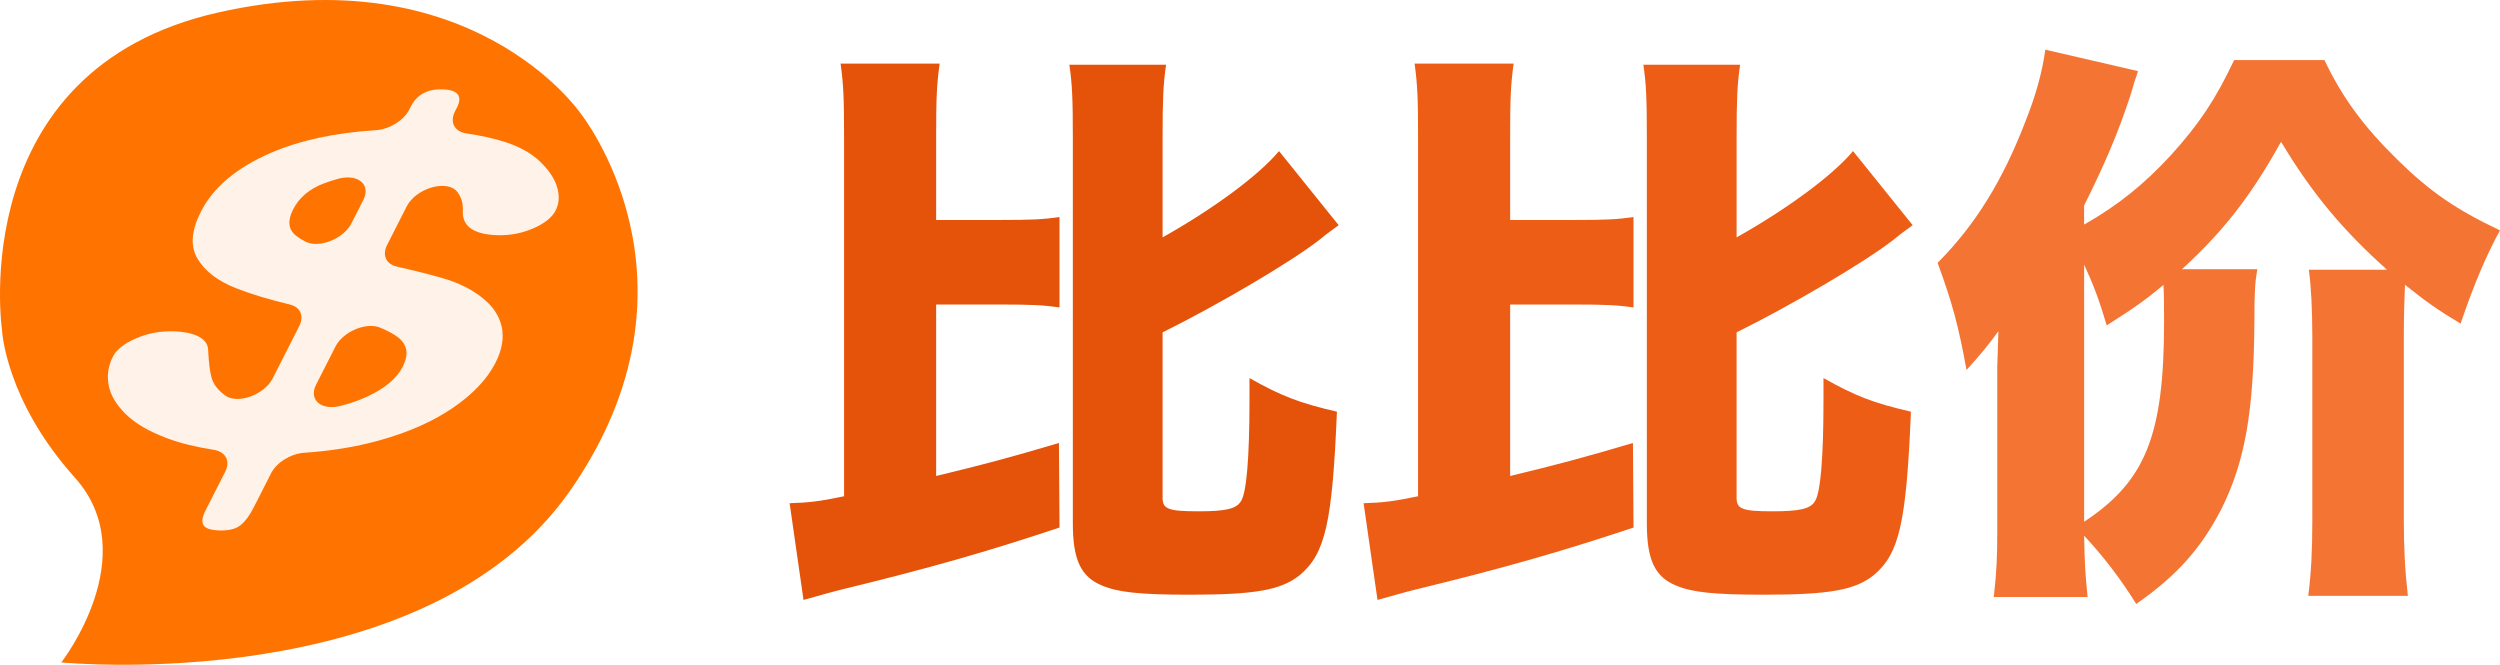
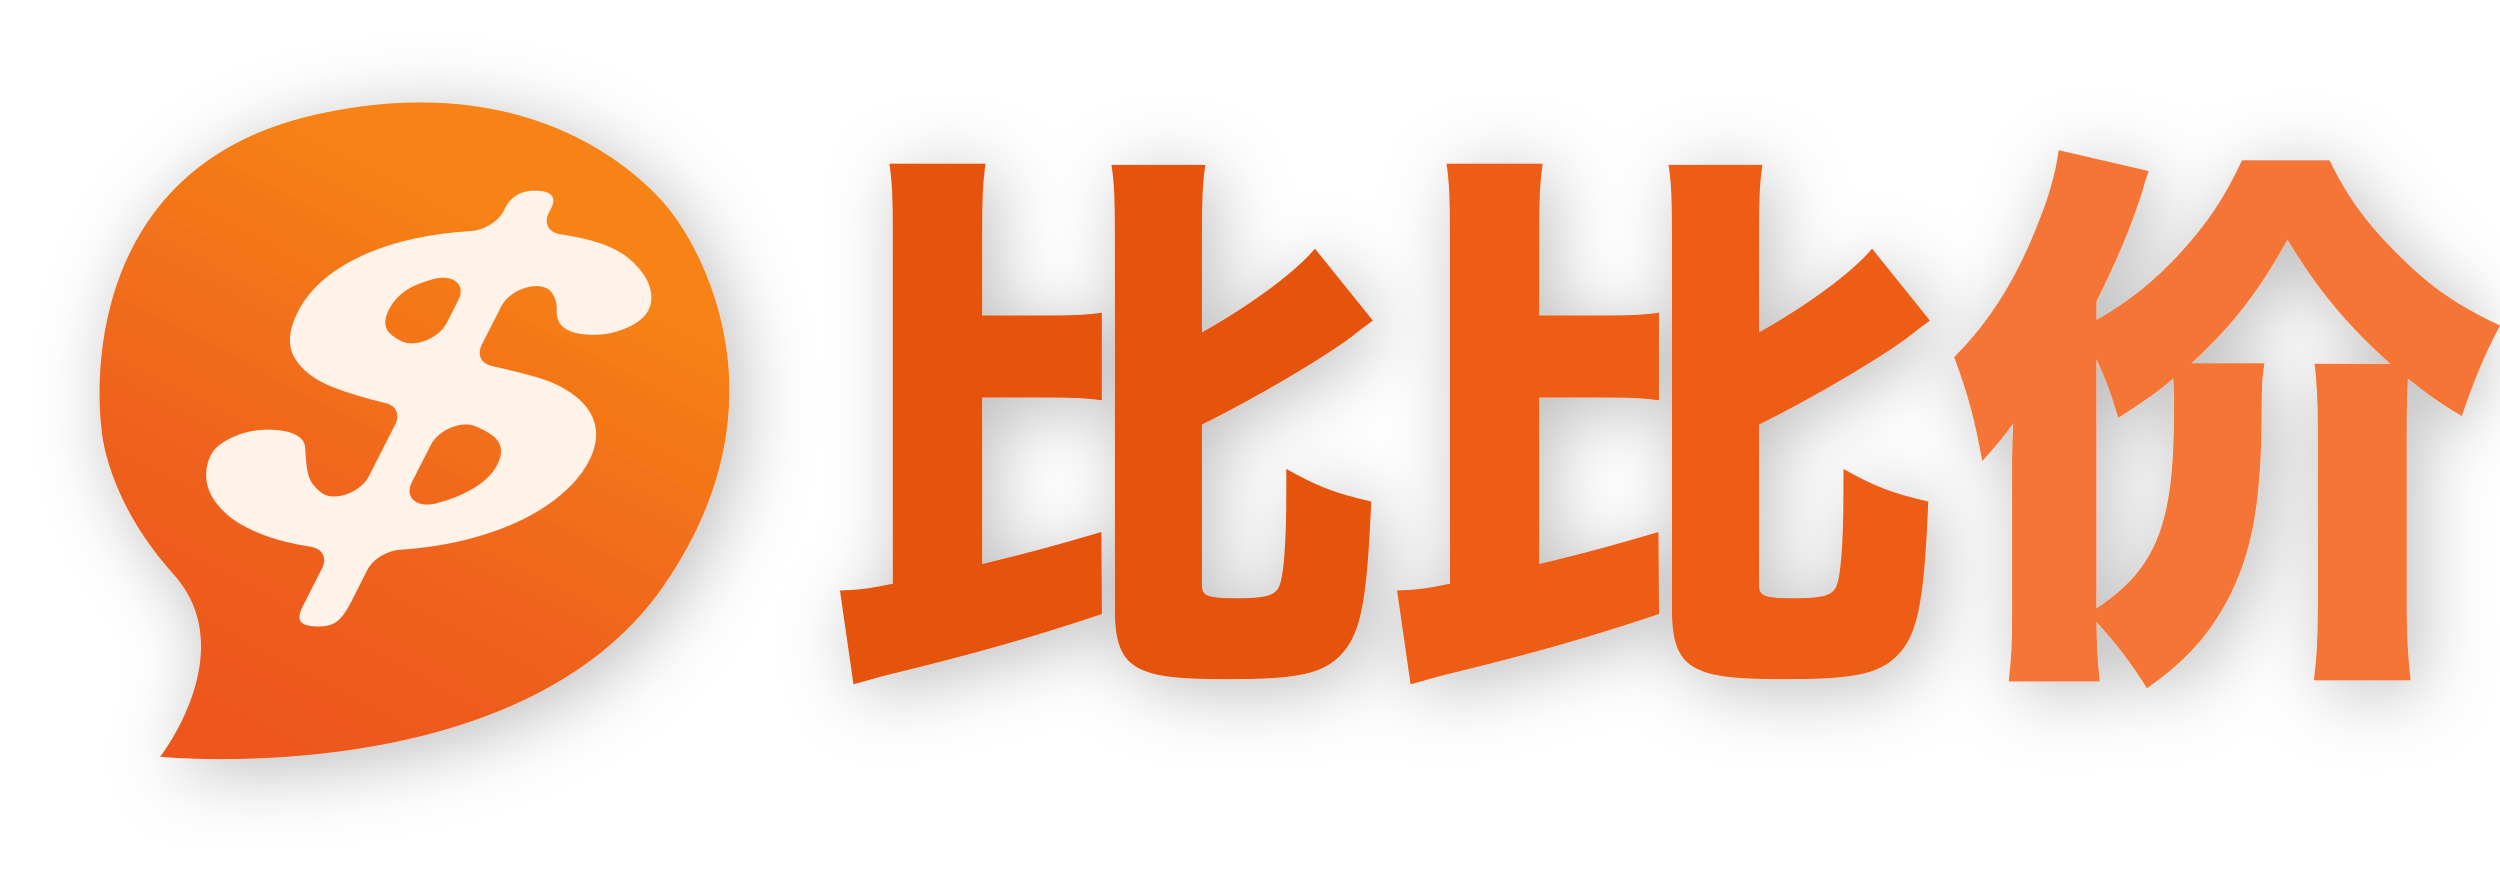
- <svg xmlns="http://www.w3.org/2000/svg" id="_图层_2" data-name="图层 2" viewBox="0 0 1730.9 460.26">
+ <svg xmlns="http://www.w3.org/2000/svg" id="_图层_2" data-name="图层 2" viewBox="0 0 679.15 240">
  <defs>
    <style>
      .cls-1 {
-         fill: none;
+         filter: url(#drop-shadow-1);
      }

      .cls-2 {
        fill: #e5530a;
      }

      .cls-3 {
        fill: #ed5d15;
      }

      .cls-4 {
        fill: #f47434;
      }

      .cls-5 {
        fill: #fff2e9;
      }

      .cls-6 {
-         fill: #ff7300;
+         fill: url(#_未命名的渐变_35);
+         filter: url(#drop-shadow-2);
      }
    </style>
+     <filter id="drop-shadow-1" x="201" y="13" width="512" height="207" filterUnits="userSpaceOnUse">
+       <feOffset dx="3" dy="3" />
+       <feGaussianBlur result="blur" stdDeviation="10" />
+       <feFlood flood-color="#000" flood-opacity=".26" />
+       <feComposite in2="blur" operator="in" />
+       <feComposite in="SourceGraphic" />
+     </filter>
+     <linearGradient id="_未命名的渐变_35" data-name="未命名的渐变 35" x1="65.02" y1="196.24" x2="137.53" y2="58.12" gradientUnits="userSpaceOnUse">
+       <stop offset="0" stop-color="#ed571d" />
+       <stop offset=".31" stop-color="#ef5f1c" />
+       <stop offset=".81" stop-color="#f47819" />
+       <stop offset="1" stop-color="#f78319" />
+     </linearGradient>
+     <filter id="drop-shadow-2" x="0" y="0" width="232" height="240" filterUnits="userSpaceOnUse">
+       <feOffset dx="3" dy="3" />
+       <feGaussianBlur result="blur-2" stdDeviation="10" />
+       <feFlood flood-color="#000" flood-opacity=".26" />
+       <feComposite in2="blur-2" operator="in" />
+       <feComposite in="SourceGraphic" />
+     </filter>
  </defs>
  <g id="_图层_1-2" data-name="图层 1">
-     <rect class="cls-1" x="697.17" y="126.18" width="112.95" height="0" />
-     <path class="cls-6" d="M42.44,458.64s252.97,24.8,352.88-119.75,6.38-260.76,6.38-260.76c0,0-75.11-109.12-250.84-69.44C-24.87,48.37,1.39,228.51,1.39,228.51c0,0,2.12,48.31,50.46,102.2,48.34,53.89-9.41,127.94-9.41,127.94Z" />
-     <path class="cls-5" d="M316.31,74.57l-1.31,2.58c-3.79,7.46-.38,13.99,7.97,15.23,10.76,1.6,20.02,3.7,27.77,6.28,11.09,3.7,19.71,9.02,25.85,15.96,4.94,5.3,8.09,10.68,9.47,16.16,1.37,5.48.93,10.44-1.33,14.88-2.51,4.94-7.73,9.11-15.64,12.51-7.92,3.4-16.21,4.95-24.88,4.66-16.34-.56-24.26-6.15-23.77-16.79.3-4.87-.89-9.16-3.56-12.86-6.74-9.31-28.71-3.2-35.32,9.79l-13.53,26.61c-3.58,7.04-.75,13.31,6.76,15.01,12.94,2.93,23.53,5.61,31.77,8.02,10.85,3.19,19.77,7.56,26.78,13.13,7.57,5.79,12.23,12.56,13.97,20.31,1.74,7.75.33,16.12-4.24,25.11-5.73,11.27-15.55,21.66-29.46,31.19-13.92,9.53-31.12,17.11-51.62,22.75-15.92,4.38-33.02,7.16-51.31,8.37-9.32.61-19.18,6.71-22.98,14.19l-11.88,23.37c-2.96,5.83-6.08,10.05-9.35,12.65-3.27,2.6-8.16,3.79-14.66,3.57-6-.2-9.66-1.44-10.97-3.69-1.31-2.26-.81-5.66,1.5-10.2l13.56-26.69c3.79-7.45.37-13.93-7.93-15.23-12.45-1.95-23.21-4.62-32.28-8-12.48-4.65-22.02-10.22-28.63-16.73-6.61-6.51-10.56-13.18-11.83-20.01-1.28-6.83-.28-13.45,2.98-19.88,2.41-4.74,7.71-8.91,15.89-12.5,8.18-3.59,16.94-5.23,26.28-4.91,7.5.26,13.31,1.51,17.42,3.76,4.11,2.25,6.21,5.29,6.31,9.11.38,8.26,1.15,14.59,2.3,19,1.15,4.41,4.2,8.51,9.14,12.3.05.04.1.08.15.11,8.55,6.45,27.24-.2,33.07-11.67l18.41-36.23c3.53-6.95.83-13.18-6.51-14.95-14.78-3.57-27.16-7.32-37.15-11.25-12.72-5.01-21.63-11.82-26.75-20.44-5.12-8.62-4.36-19.45,2.27-32.5,8.64-17,24.85-30.62,48.62-40.87,20.06-8.65,44.26-13.86,72.61-15.64,9.36-.59,19.28-6.75,23.1-14.27l1.06-2.08c4.22-8.3,11.58-12.27,22.08-11.92s13.94,4.6,9.82,12.7ZM243.33,154.61l8.28-16.29c5.44-10.7-4.02-18.34-17.9-14.43-3.48.98-6.72,2.04-9.71,3.19-9.9,3.79-16.92,9.78-21.09,17.98-3.97,7.81-3.3,13.84,2,18.09,1.74,1.39,3.91,2.76,6.51,4.11,9.45,4.88,26.42-1.84,31.91-12.64ZM232.27,239.93l-13.43,26.42c-5.28,10.38,3.47,18.08,16.93,14.68,6.79-1.71,12.98-3.88,18.59-6.5,12.23-5.71,20.38-12.58,24.45-20.58,4.37-8.6,3.29-15.39-3.24-20.39-3.1-2.37-7.24-4.62-12.4-6.73-9.72-3.98-25.66,2.78-30.9,13.1Z" />
-     <g>
-       <path class="cls-2" d="M648.15,329.55c31.68-7.62,51.33-12.83,85.02-22.86l.4,58.55c-50.53,16.84-89.83,28.07-150.78,42.91-6.82,1.6-20.45,5.61-26.47,7.22l-9.62-66.97c13.23-.4,20.45-1.2,37.7-4.81V94.15c0-25.66-.4-35.69-2.41-50.13h68.57c-2.01,14.84-2.41,24.06-2.41,50.13v58.15h44.91c21.25,0,29.27-.4,40.5-2.01v62.56c-11.23-1.6-19.25-2.01-40.5-2.01h-44.91v118.7h0ZM804.94,344.79c0,7.62,4.01,9.22,24.86,9.22,18.45,0,26.07-1.6,29.27-6.82,4.01-5.61,6.02-30.48,6.02-70.18v-15.24c22.06,12.43,34.49,17.24,60.55,23.26-3.21,76.99-8.02,98.25-25.66,113.09-12.83,10.43-30.88,13.63-76.19,13.63-34.09,0-49.73-1.6-60.95-6.42-14.44-6.02-20.05-17.64-20.05-42.91V94.96c0-26.07-.4-36.49-2.41-50.13h66.97c-2.01,13.63-2.41,24.46-2.41,50.13v69.38c35.69-20.05,66.97-43.31,80.6-59.75l41.3,51.33c-3.61,2.81-6.42,4.41-13.23,10.03-18.85,14.84-69.78,44.91-108.68,64.16v114.69h0Z" />
-       <path class="cls-3" d="M1045.56,329.55c31.68-7.62,51.33-12.83,85.02-22.86l.4,58.55c-50.53,16.84-89.83,28.07-150.78,42.91-6.82,1.6-20.45,5.61-26.47,7.22l-9.62-66.97c13.23-.4,20.45-1.2,37.7-4.81V94.15c0-25.66-.4-35.69-2.41-50.13h68.57c-2.01,14.84-2.41,24.06-2.41,50.13v58.15h44.91c21.25,0,29.27-.4,40.5-2.01v62.56c-11.23-1.6-19.25-2.01-40.5-2.01h-44.91v118.7h0ZM1202.36,344.79c0,7.62,4.01,9.22,24.86,9.22,18.45,0,26.07-1.6,29.27-6.82,4.01-5.61,6.02-30.48,6.02-70.18v-15.24c22.06,12.43,34.49,17.24,60.55,23.26-3.21,76.99-8.02,98.25-25.66,113.09-12.83,10.43-30.88,13.63-76.19,13.63-34.09,0-49.73-1.6-60.95-6.42-14.44-6.02-20.05-17.64-20.05-42.91V94.96c0-26.07-.4-36.49-2.41-50.13h66.97c-2.01,13.63-2.41,24.46-2.41,50.13v69.38c35.69-20.05,66.97-43.31,80.6-59.75l41.3,51.33c-3.61,2.81-6.42,4.41-13.23,10.03-18.85,14.84-69.78,44.91-108.68,64.16v114.69Z" />
-       <path class="cls-4" d="M1562.87,186.39c-1.6,9.22-2.01,16.04-2.01,35.69-.4,62.96-6.42,97.85-23.26,131.13-14.04,26.87-30.48,45.31-58.55,64.96-11.23-18.05-22.46-32.48-36.09-47.32.4,20.05.8,26.47,2.41,42.51h-64.96c2.01-18.05,2.41-27.27,2.41-45.72v-113.49c.27-10.16.53-18.45.8-24.86-7.62,10.43-11.23,14.84-22.06,26.87-5.61-30.48-9.62-45.72-20.05-74.19,26.07-26.07,45.31-57.35,60.95-98.25,7.22-18.05,11.63-34.49,13.63-49.32l64.16,14.84c-.53,1.87-1.47,4.68-2.81,8.42,0,.8-1.2,4.01-2.81,9.62-8.42,25.26-17.24,46.12-31.68,74.99v13.23c23.26-13.23,41.3-27.67,60.15-48.12,19.25-21.25,30.88-38.5,43.71-65.77h62.56c12.43,26.07,26.87,45.72,50.53,68.97,22.46,22.06,40.5,34.49,70.98,48.92-9.22,16.84-18.05,37.29-27.27,64.56-16.04-9.62-22.86-14.44-38.5-26.87-.4,10.03-.8,20.45-.8,37.29v124.72c0,20.85.8,35.69,2.81,53.34h-68.97c2.01-16.04,2.81-30.88,2.81-52.53v-126.32c0-18.85-.8-35.29-2.41-46.92h54.14c-30.48-27.27-51.73-52.53-73.39-88.62-20.85,37.7-40.1,62.16-68.57,88.22h52.13ZM1442.97,361.23c42.51-28.07,55.34-59.75,55.34-138.35,0-11.63,0-16.84-.4-25.66-12.83,10.83-20.45,16.04-39.3,28.07-5.21-17.64-9.22-28.07-15.64-42.11v178.05Z" />
+     <g class="cls-1">
+       <path class="cls-2" d="M266.82,153.21c12.06-2.9,19.55-4.89,32.38-8.7l.15,22.3c-19.24,6.41-34.21,10.69-57.42,16.34-2.6.61-7.79,2.14-10.08,2.75l-3.67-25.5c5.04-.15,7.79-.46,14.36-1.83V63.56c0-9.77-.15-13.59-.92-19.09h26.11c-.76,5.65-.92,9.16-.92,19.09v22.14h17.1c8.09,0,11.15-.15,15.42-.76v23.82c-4.28-.61-7.33-.76-15.42-.76h-17.1v45.2h0ZM326.53,159.01c0,2.9,1.53,3.51,9.47,3.51,7.02,0,9.93-.61,11.15-2.6,1.53-2.14,2.29-11.61,2.29-26.73v-5.8c8.4,4.73,13.13,6.57,23.06,8.86-1.22,29.32-3.05,37.42-9.77,43.07-4.89,3.97-11.76,5.19-29.02,5.19-12.98,0-18.94-.61-23.21-2.44-5.5-2.29-7.64-6.72-7.64-16.34V63.87c0-9.93-.15-13.9-.92-19.09h25.5c-.76,5.19-.92,9.32-.92,19.09v26.42c13.59-7.64,25.5-16.49,30.7-22.75l15.73,19.55c-1.37,1.07-2.44,1.68-5.04,3.82-7.18,5.65-26.57,17.1-41.39,24.43v43.68h0Z" />
+       <path class="cls-3" d="M418.16,153.21c12.06-2.9,19.55-4.89,32.38-8.7l.15,22.3c-19.24,6.41-34.21,10.69-57.42,16.34-2.6.61-7.79,2.14-10.08,2.75l-3.67-25.5c5.04-.15,7.79-.46,14.36-1.83V63.56c0-9.77-.15-13.59-.92-19.09h26.11c-.76,5.65-.92,9.16-.92,19.09v22.14h17.1c8.09,0,11.15-.15,15.42-.76v23.82c-4.28-.61-7.33-.76-15.42-.76h-17.1v45.2h0ZM477.87,159.01c0,2.9,1.53,3.51,9.47,3.51,7.02,0,9.93-.61,11.15-2.6,1.53-2.14,2.29-11.61,2.29-26.73v-5.8c8.4,4.73,13.13,6.57,23.06,8.86-1.22,29.32-3.05,37.42-9.77,43.07-4.89,3.97-11.76,5.19-29.02,5.19-12.98,0-18.94-.61-23.21-2.44-5.5-2.29-7.64-6.72-7.64-16.34V63.87c0-9.93-.15-13.9-.92-19.09h25.5c-.76,5.19-.92,9.32-.92,19.09v26.42c13.59-7.64,25.5-16.49,30.7-22.75l15.73,19.55c-1.37,1.07-2.44,1.68-5.04,3.82-7.18,5.65-26.57,17.1-41.39,24.43v43.68Z" />
+       <path class="cls-4" d="M615.16,98.69c-.61,3.51-.76,6.11-.76,13.59-.15,23.98-2.44,37.26-8.86,49.94-5.35,10.23-11.61,17.26-22.3,24.74-4.28-6.87-8.55-12.37-13.74-18.02.15,7.64.31,10.08.92,16.19h-24.74c.76-6.87.92-10.38.92-17.41v-43.22c.1-3.87.2-7.02.31-9.47-2.9,3.97-4.28,5.65-8.4,10.23-2.14-11.61-3.67-17.41-7.64-28.25,9.93-9.93,17.26-21.84,23.21-37.42,2.75-6.87,4.43-13.13,5.19-18.78l24.43,5.65c-.2.71-.56,1.78-1.07,3.21,0,.31-.46,1.53-1.07,3.67-3.21,9.62-6.57,17.56-12.06,28.56v5.04c8.86-5.04,15.73-10.54,22.91-18.33,7.33-8.09,11.76-14.66,16.65-25.05h23.82c4.73,9.93,10.23,17.41,19.24,26.27,8.55,8.4,15.42,13.13,27.03,18.63-3.51,6.41-6.87,14.2-10.38,24.59-6.11-3.67-8.7-5.5-14.66-10.23-.15,3.82-.31,7.79-.31,14.2v47.49c0,7.94.31,13.59,1.07,20.31h-26.27c.76-6.11,1.07-11.76,1.07-20.01v-48.11c0-7.18-.31-13.44-.92-17.87h20.62c-11.61-10.38-19.7-20.01-27.95-33.75-7.94,14.36-15.27,23.67-26.11,33.6h19.85ZM569.5,165.27c16.19-10.69,21.07-22.75,21.07-52.69,0-4.43,0-6.41-.15-9.77-4.89,4.12-7.79,6.11-14.97,10.69-1.99-6.72-3.51-10.69-5.96-16.04v67.81Z" />
    </g>
+     <path class="cls-6" d="M43.48,205.6s98.06,9.61,136.78-46.42c38.73-56.03,2.47-101.08,2.47-101.08,0,0-29.11-42.3-97.23-26.92C17.38,46.57,27.57,116.4,27.57,116.4c0,0,.82,18.73,19.56,39.61,18.74,20.89-3.65,49.59-3.65,49.59Z" />
+     <path class="cls-5" d="M149.63,56.73l-.51,1c-1.47,2.89-.15,5.42,3.09,5.91,4.17.62,7.76,1.43,10.76,2.43,4.3,1.43,7.64,3.5,10.02,6.19,1.91,2.05,3.14,4.14,3.67,6.26.53,2.12.36,4.05-.52,5.77-.97,1.92-3,3.53-6.06,4.85-3.07,1.32-6.28,1.92-9.64,1.81-6.33-.22-9.4-2.39-9.21-6.51.12-1.89-.34-3.55-1.38-4.99-2.61-3.61-11.13-1.24-13.69,3.8l-5.24,10.32c-1.39,2.73-.29,5.16,2.62,5.82,5.01,1.14,9.12,2.17,12.32,3.11,4.2,1.23,7.66,2.93,10.38,5.09,2.93,2.24,4.74,4.87,5.42,7.87.67,3,.13,6.25-1.64,9.73-2.22,4.37-6.03,8.4-11.42,12.09-5.39,3.69-12.06,6.63-20.01,8.82-6.17,1.7-12.8,2.78-19.89,3.24-3.61.24-7.44,2.6-8.91,5.5l-4.6,9.06c-1.15,2.26-2.36,3.89-3.63,4.9-1.27,1.01-3.16,1.47-5.68,1.38-2.33-.08-3.74-.56-4.25-1.43-.51-.88-.31-2.19.58-3.96l5.26-10.35c1.47-2.89.14-5.4-3.07-5.9-4.82-.76-9-1.79-12.51-3.1-4.84-1.8-8.54-3.96-11.1-6.49-2.56-2.52-4.09-5.11-4.59-7.76-.5-2.65-.11-5.22,1.16-7.71.93-1.84,2.99-3.45,6.16-4.85,3.17-1.39,6.57-2.03,10.19-1.9,2.91.1,5.16.58,6.75,1.46,1.59.87,2.41,2.05,2.44,3.53.15,3.2.44,5.66.89,7.37.45,1.71,1.63,3.3,3.54,4.77.02.01.04.03.06.04,3.31,2.5,10.56-.08,12.82-4.52l7.14-14.04c1.37-2.7.32-5.11-2.52-5.8-5.73-1.38-10.53-2.84-14.4-4.36-4.93-1.94-8.39-4.58-10.37-7.92-1.98-3.34-1.69-7.54.88-12.6,3.35-6.59,9.63-11.87,18.85-15.84,7.78-3.35,17.16-5.37,28.14-6.06,3.63-.23,7.47-2.62,8.95-5.53l.41-.81c1.64-3.22,4.49-4.76,8.56-4.62s5.4,1.78,3.81,4.92ZM121.35,87.75l3.21-6.32c2.11-4.15-1.56-7.11-6.94-5.59-1.35.38-2.6.79-3.76,1.24-3.84,1.47-6.56,3.79-8.18,6.97s-1.28,5.36.77,7.01c.67.54,1.51,1.07,2.52,1.59,3.66,1.89,10.24-.71,12.37-4.9ZM117.06,120.83l-5.21,10.24c-2.05,4.02,1.35,7.01,6.56,5.69,2.63-.66,5.03-1.5,7.21-2.52,4.74-2.22,7.9-4.87,9.48-7.98,1.69-3.33,1.27-5.97-1.26-7.9-1.2-.92-2.8-1.79-4.81-2.61-3.77-1.54-9.94,1.08-11.98,5.08Z" />
  </g>
</svg>
